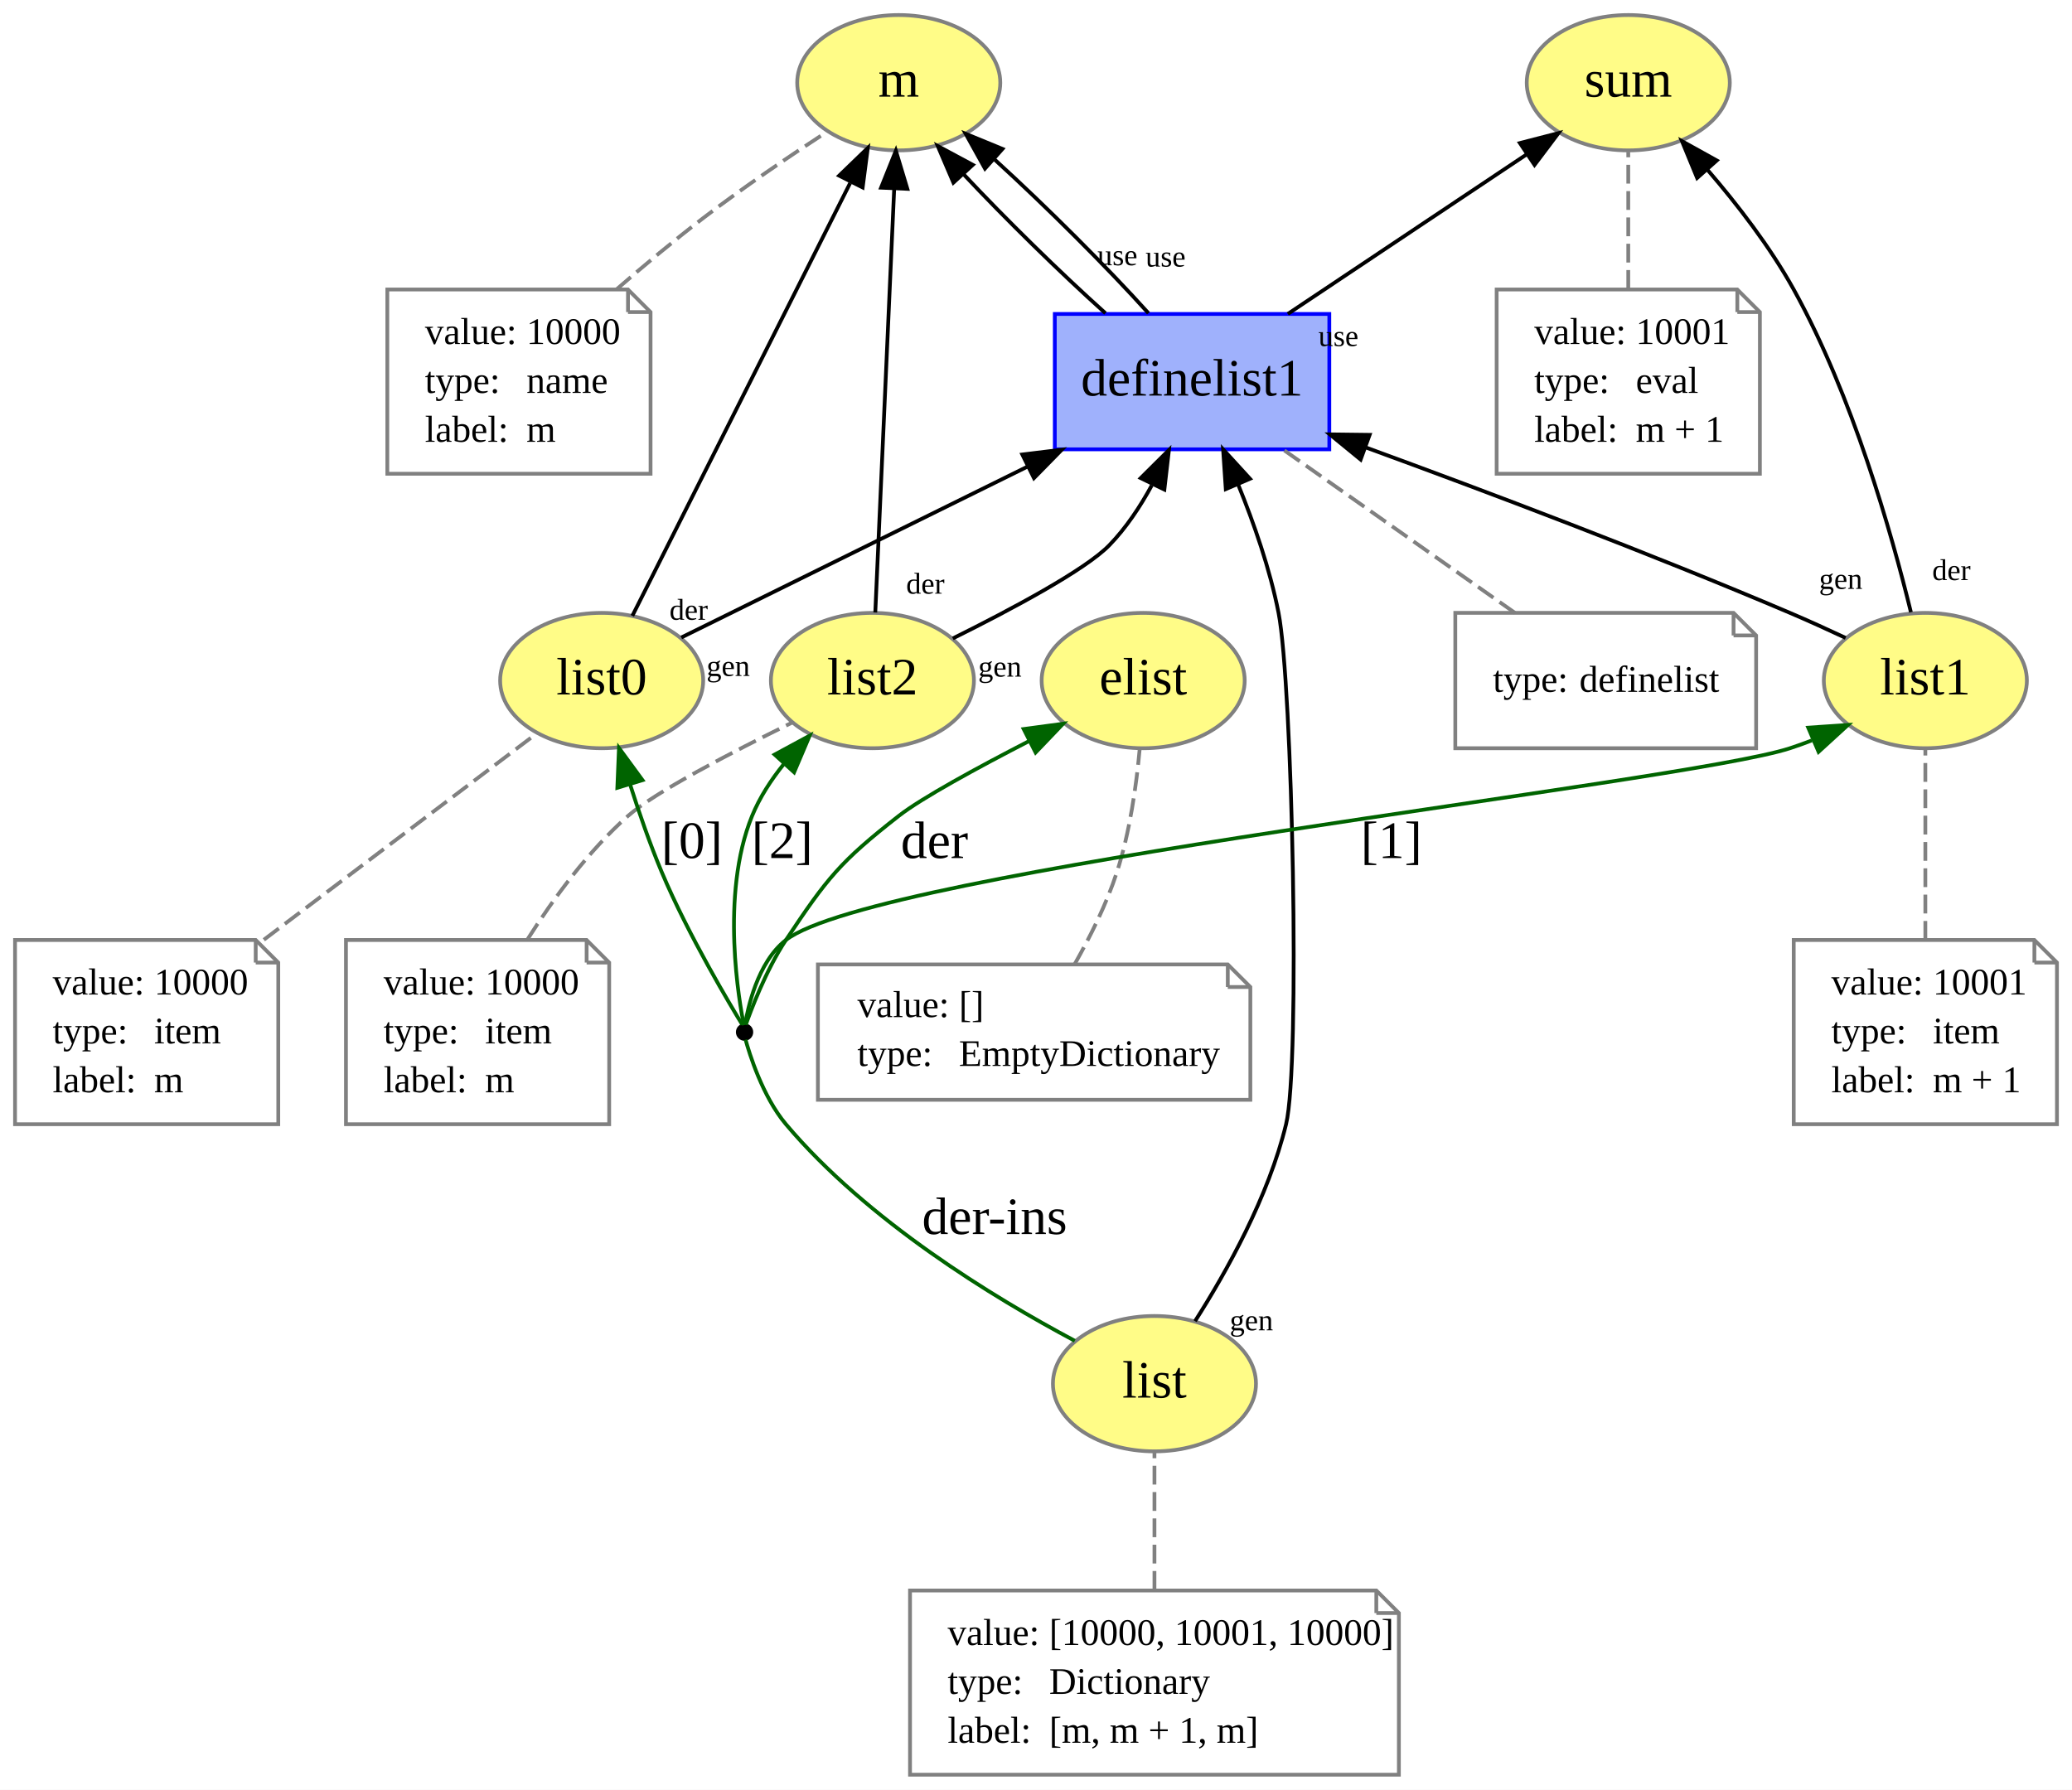
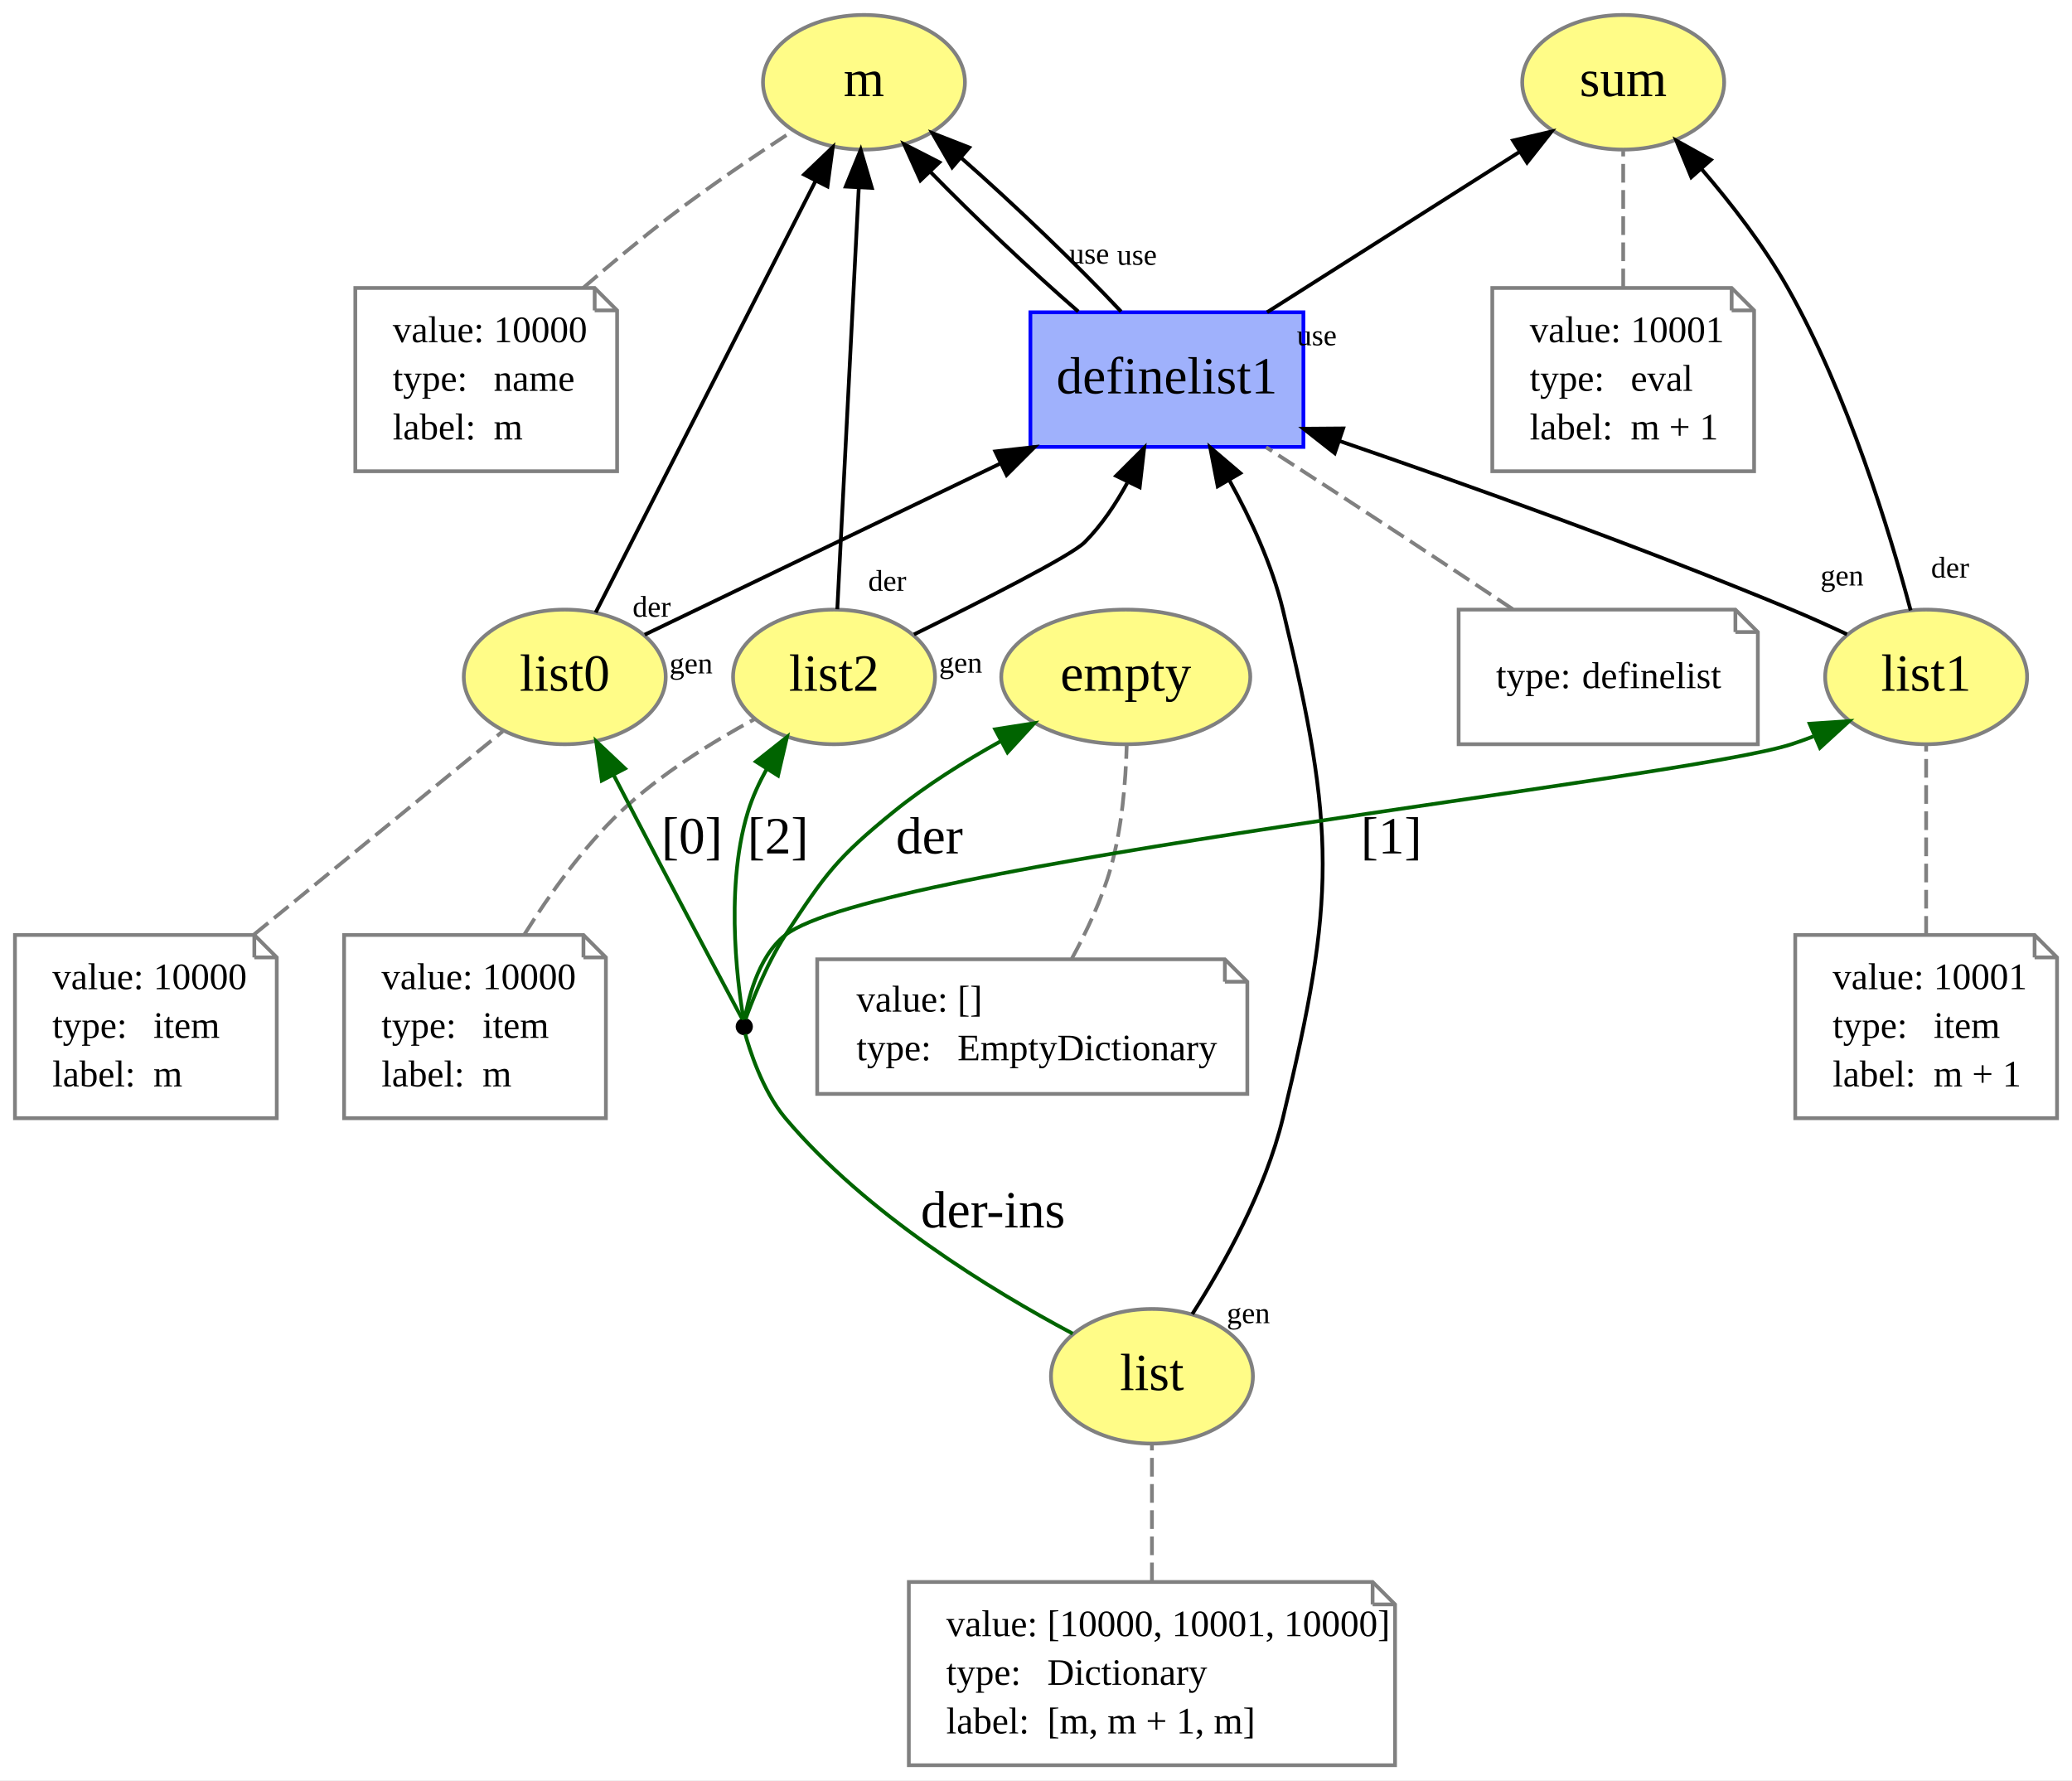
- <svg xmlns="http://www.w3.org/2000/svg" xmlns:xlink="http://www.w3.org/1999/xlink" width="551pt" height="476pt" viewBox="0.00 0.00 551.00 476.00">
+ <svg xmlns="http://www.w3.org/2000/svg" xmlns:xlink="http://www.w3.org/1999/xlink" width="554pt" height="476pt" viewBox="0.00 0.00 554.00 476.00">
  <g id="graph0" class="graph" transform="scale(1 1) rotate(0) translate(4 472)">
-     <polygon fill="white" stroke="none" points="-4,4 -4,-472 547,-472 547,4 -4,4" />
+     <polygon fill="white" stroke="none" points="-4,4 -4,-472 550,-472 550,4 -4,4" />
    <g id="node1" class="node">
      <g id="a_node1">
        <a xlink:href="http://example.org/m" xlink:title="m">
-           <ellipse fill="#fffc87" stroke="#808080" cx="235" cy="-450" rx="27" ry="18" />
-           <text text-anchor="middle" x="235" y="-446.3" font-family="Times New Roman,serif" font-size="14.00">m</text>
+           <ellipse fill="#fffc87" stroke="#808080" cx="227" cy="-450" rx="27" ry="18" />
+           <text text-anchor="middle" x="227" y="-446.3" font-family="Times New Roman,serif" font-size="14.00">m</text>
        </a>
      </g>
    </g>
    <g id="node2" class="node">
-       <polygon fill="none" stroke="gray" points="163,-395 99,-395 99,-346 169,-346 169,-389 163,-395" />
-       <polyline fill="none" stroke="gray" points="163,-395 163,-389 " />
-       <polyline fill="none" stroke="gray" points="169,-389 163,-389 " />
-       <text text-anchor="start" x="109" y="-380.5" font-family="Times New Roman,serif" font-size="10.00">value:</text>
-       <text text-anchor="start" x="136" y="-380.5" font-family="Times New Roman,serif" font-size="10.00">10000</text>
-       <text text-anchor="start" x="109" y="-367.5" font-family="Times New Roman,serif" font-size="10.00">type:</text>
-       <text text-anchor="start" x="136" y="-367.5" font-family="Times New Roman,serif" font-size="10.00">name</text>
-       <text text-anchor="start" x="109" y="-354.5" font-family="Times New Roman,serif" font-size="10.00">label:</text>
-       <text text-anchor="start" x="136" y="-354.5" font-family="Times New Roman,serif" font-size="10.00">m</text>
+       <polygon fill="none" stroke="gray" points="155,-395 91,-395 91,-346 161,-346 161,-389 155,-395" />
+       <polyline fill="none" stroke="gray" points="155,-395 155,-389 " />
+       <polyline fill="none" stroke="gray" points="161,-389 155,-389 " />
+       <text text-anchor="start" x="101" y="-380.5" font-family="Times New Roman,serif" font-size="10.00">value:</text>
+       <text text-anchor="start" x="128" y="-380.5" font-family="Times New Roman,serif" font-size="10.00">10000</text>
+       <text text-anchor="start" x="101" y="-367.5" font-family="Times New Roman,serif" font-size="10.00">type:</text>
+       <text text-anchor="start" x="128" y="-367.5" font-family="Times New Roman,serif" font-size="10.00">name</text>
+       <text text-anchor="start" x="101" y="-354.5" font-family="Times New Roman,serif" font-size="10.00">label:</text>
+       <text text-anchor="start" x="128" y="-354.5" font-family="Times New Roman,serif" font-size="10.00">m</text>
    </g>
    <g id="edge1" class="edge">
-       <path fill="none" stroke="gray" stroke-dasharray="5,2" d="M159.953,-395.045C167.258,-401.384 175.311,-408.113 183,-414 193.541,-422.071 205.845,-430.398 215.838,-436.905" />
+       <path fill="none" stroke="gray" stroke-dasharray="5,2" d="M151.953,-395.045C159.258,-401.384 167.311,-408.113 175,-414 185.541,-422.071 197.845,-430.398 207.838,-436.905" />
    </g>
    <g id="node3" class="node">
      <g id="a_node3">
        <a xlink:href="http://example.org/sum" xlink:title="sum">
-           <ellipse fill="#fffc87" stroke="#808080" cx="429" cy="-450" rx="27" ry="18" />
-           <text text-anchor="middle" x="429" y="-446.3" font-family="Times New Roman,serif" font-size="14.00">sum</text>
+           <ellipse fill="#fffc87" stroke="#808080" cx="430" cy="-450" rx="27" ry="18" />
+           <text text-anchor="middle" x="430" y="-446.3" font-family="Times New Roman,serif" font-size="14.00">sum</text>
        </a>
      </g>
    </g>
    <g id="node4" class="node">
-       <polygon fill="none" stroke="gray" points="458,-395 394,-395 394,-346 464,-346 464,-389 458,-395" />
-       <polyline fill="none" stroke="gray" points="458,-395 458,-389 " />
-       <polyline fill="none" stroke="gray" points="464,-389 458,-389 " />
-       <text text-anchor="start" x="404" y="-380.5" font-family="Times New Roman,serif" font-size="10.00">value:</text>
-       <text text-anchor="start" x="431" y="-380.5" font-family="Times New Roman,serif" font-size="10.00">10001</text>
-       <text text-anchor="start" x="404" y="-367.5" font-family="Times New Roman,serif" font-size="10.00">type:</text>
-       <text text-anchor="start" x="431" y="-367.5" font-family="Times New Roman,serif" font-size="10.00">eval</text>
-       <text text-anchor="start" x="404" y="-354.5" font-family="Times New Roman,serif" font-size="10.00">label:</text>
-       <text text-anchor="start" x="431" y="-354.5" font-family="Times New Roman,serif" font-size="10.00">m + 1</text>
+       <polygon fill="none" stroke="gray" points="459,-395 395,-395 395,-346 465,-346 465,-389 459,-395" />
+       <polyline fill="none" stroke="gray" points="459,-395 459,-389 " />
+       <polyline fill="none" stroke="gray" points="465,-389 459,-389 " />
+       <text text-anchor="start" x="405" y="-380.5" font-family="Times New Roman,serif" font-size="10.00">value:</text>
+       <text text-anchor="start" x="432" y="-380.5" font-family="Times New Roman,serif" font-size="10.00">10001</text>
+       <text text-anchor="start" x="405" y="-367.5" font-family="Times New Roman,serif" font-size="10.00">type:</text>
+       <text text-anchor="start" x="432" y="-367.5" font-family="Times New Roman,serif" font-size="10.00">eval</text>
+       <text text-anchor="start" x="405" y="-354.5" font-family="Times New Roman,serif" font-size="10.00">label:</text>
+       <text text-anchor="start" x="432" y="-354.5" font-family="Times New Roman,serif" font-size="10.00">m + 1</text>
    </g>
    <g id="edge2" class="edge">
-       <path fill="none" stroke="gray" stroke-dasharray="5,2" d="M429,-395.174C429,-406.925 429,-420.869 429,-431.62" />
+       <path fill="none" stroke="gray" stroke-dasharray="5,2" d="M430,-395.174C430,-406.925 430,-420.869 430,-431.62" />
    </g>
    <g id="node5" class="node">
      <g id="a_node5">
-         <a xlink:href="http://example.org/elist" xlink:title="elist">
-           <ellipse fill="#fffc87" stroke="#808080" cx="300" cy="-291" rx="27" ry="18" />
-           <text text-anchor="middle" x="300" y="-287.3" font-family="Times New Roman,serif" font-size="14.00">elist</text>
+         <a xlink:href="http://example.org/empty" xlink:title="empty">
+           <ellipse fill="#fffc87" stroke="#808080" cx="297" cy="-291" rx="33.295" ry="18" />
+           <text text-anchor="middle" x="297" y="-287.3" font-family="Times New Roman,serif" font-size="14.00">empty</text>
        </a>
      </g>
    </g>
    <g id="node6" class="node">
-       <polygon fill="none" stroke="gray" points="322.5,-215.5 213.5,-215.5 213.5,-179.5 328.5,-179.5 328.5,-209.5 322.5,-215.5" />
-       <polyline fill="none" stroke="gray" points="322.5,-215.5 322.5,-209.5 " />
-       <polyline fill="none" stroke="gray" points="328.5,-209.5 322.5,-209.5 " />
-       <text text-anchor="start" x="224" y="-201.5" font-family="Times New Roman,serif" font-size="10.00">value:</text>
-       <text text-anchor="start" x="251" y="-201.5" font-family="Times New Roman,serif" font-size="10.00">[]</text>
-       <text text-anchor="start" x="224" y="-188.5" font-family="Times New Roman,serif" font-size="10.00">type:</text>
-       <text text-anchor="start" x="251" y="-188.5" font-family="Times New Roman,serif" font-size="10.00">EmptyDictionary</text>
+       <polygon fill="none" stroke="gray" points="323.5,-215.5 214.5,-215.5 214.5,-179.5 329.5,-179.5 329.5,-209.5 323.5,-215.5" />
+       <polyline fill="none" stroke="gray" points="323.5,-215.5 323.5,-209.5 " />
+       <polyline fill="none" stroke="gray" points="329.5,-209.5 323.5,-209.5 " />
+       <text text-anchor="start" x="225" y="-201.5" font-family="Times New Roman,serif" font-size="10.00">value:</text>
+       <text text-anchor="start" x="252" y="-201.5" font-family="Times New Roman,serif" font-size="10.00">[]</text>
+       <text text-anchor="start" x="225" y="-188.5" font-family="Times New Roman,serif" font-size="10.00">type:</text>
+       <text text-anchor="start" x="252" y="-188.5" font-family="Times New Roman,serif" font-size="10.00">EmptyDictionary</text>
    </g>
    <g id="edge3" class="edge">
-       <path fill="none" stroke="gray" stroke-dasharray="5,2" d="M281.836,-215.673C285.946,-222.926 290.286,-231.622 293,-240 296.458,-250.673 298.208,-263.173 299.093,-273.005" />
+       <path fill="none" stroke="gray" stroke-dasharray="5,2" d="M282.574,-215.656C286.533,-222.907 290.639,-231.605 293,-240 295.97,-250.563 296.986,-262.84 297.251,-272.586" />
    </g>
    <g id="node7" class="node">
      <g id="a_node7">
        <a xlink:href="http://example.org/list" xlink:title="list">
-           <ellipse fill="#fffc87" stroke="#808080" cx="303" cy="-104" rx="27" ry="18" />
-           <text text-anchor="middle" x="303" y="-100.3" font-family="Times New Roman,serif" font-size="14.00">list</text>
+           <ellipse fill="#fffc87" stroke="#808080" cx="304" cy="-104" rx="27" ry="18" />
+           <text text-anchor="middle" x="304" y="-100.3" font-family="Times New Roman,serif" font-size="14.00">list</text>
        </a>
      </g>
    </g>
    <g id="node15" class="node">
-       <ellipse fill="black" stroke="black" cx="194" cy="-197.5" rx="1.8" ry="1.8" />
+       <ellipse fill="black" stroke="black" cx="195" cy="-197.5" rx="1.8" ry="1.8" />
    </g>
    <g id="edge8" class="edge">
-       <path fill="none" stroke="darkgreen" d="M281.816,-115.402C260.134,-126.942 226.638,-147.363 205,-173 198.724,-180.436 195.208,-192.054 194.262,-195.503" />
-       <text text-anchor="middle" x="260.5" y="-143.8" font-family="Times New Roman,serif" font-size="14.00">der-ins</text>
+       <path fill="none" stroke="darkgreen" d="M282.816,-115.402C261.134,-126.942 227.638,-147.363 206,-173 199.724,-180.436 196.208,-192.054 195.262,-195.503" />
+       <text text-anchor="middle" x="261.5" y="-143.8" font-family="Times New Roman,serif" font-size="14.00">der-ins</text>
    </g>
    <g id="node16" class="node">
      <g id="a_node16">
        <a xlink:href="http://example.org/definelist1" xlink:title="definelist1">
-           <polygon fill="#9fb1fc" stroke="#0000ff" points="349.5,-388.5 276.5,-388.5 276.5,-352.5 349.5,-352.5 349.5,-388.5" />
-           <text text-anchor="middle" x="313" y="-366.8" font-family="Times New Roman,serif" font-size="14.00">definelist1</text>
+           <polygon fill="#9fb1fc" stroke="#0000ff" points="344.5,-388.5 271.5,-388.5 271.5,-352.5 344.5,-352.5 344.5,-388.5" />
+           <text text-anchor="middle" x="308" y="-366.8" font-family="Times New Roman,serif" font-size="14.00">definelist1</text>
        </a>
      </g>
    </g>
    <g id="edge23" class="edge">
-       <path fill="none" stroke="black" d="M313.791,-120.631C322.25,-133.891 333.342,-153.773 338,-173 341.847,-188.882 339.666,-290.257 336,-309 333.744,-320.533 329.494,-332.739 325.254,-343.144" />
-       <polygon fill="black" stroke="black" points="321.972,-341.917 321.258,-352.488 328.408,-344.67 321.972,-341.917" />
-       <text text-anchor="middle" x="328.782" y="-118.202" font-family="Times New Roman,serif" font-size="8.00">gen</text>
+       <path fill="none" stroke="black" d="M314.791,-120.631C323.25,-133.891 334.342,-153.773 339,-173 353.231,-231.745 353.177,-250.242 339,-309 336.118,-320.946 330.451,-333.183 324.743,-343.498" />
+       <polygon fill="black" stroke="black" points="321.584,-341.966 319.567,-352.367 327.63,-345.495 321.584,-341.966" />
+       <text text-anchor="middle" x="329.782" y="-118.202" font-family="Times New Roman,serif" font-size="8.00">gen</text>
    </g>
    <g id="node8" class="node">
-       <polygon fill="none" stroke="gray" points="362,-49 238,-49 238,-0 368,-0 368,-43 362,-49" />
-       <polyline fill="none" stroke="gray" points="362,-49 362,-43 " />
-       <polyline fill="none" stroke="gray" points="368,-43 362,-43 " />
-       <text text-anchor="start" x="248" y="-34.5" font-family="Times New Roman,serif" font-size="10.00">value:</text>
-       <text text-anchor="start" x="275" y="-34.5" font-family="Times New Roman,serif" font-size="10.00">[10000, 10001, 10000]</text>
-       <text text-anchor="start" x="248" y="-21.5" font-family="Times New Roman,serif" font-size="10.00">type:</text>
-       <text text-anchor="start" x="275" y="-21.5" font-family="Times New Roman,serif" font-size="10.00">Dictionary</text>
-       <text text-anchor="start" x="248" y="-8.5" font-family="Times New Roman,serif" font-size="10.00">label:</text>
-       <text text-anchor="start" x="275" y="-8.5" font-family="Times New Roman,serif" font-size="10.00">[m, m + 1, m]</text>
+       <polygon fill="none" stroke="gray" points="363,-49 239,-49 239,-0 369,-0 369,-43 363,-49" />
+       <polyline fill="none" stroke="gray" points="363,-49 363,-43 " />
+       <polyline fill="none" stroke="gray" points="369,-43 363,-43 " />
+       <text text-anchor="start" x="249" y="-34.5" font-family="Times New Roman,serif" font-size="10.00">value:</text>
+       <text text-anchor="start" x="276" y="-34.5" font-family="Times New Roman,serif" font-size="10.00">[10000, 10001, 10000]</text>
+       <text text-anchor="start" x="249" y="-21.5" font-family="Times New Roman,serif" font-size="10.00">type:</text>
+       <text text-anchor="start" x="276" y="-21.5" font-family="Times New Roman,serif" font-size="10.00">Dictionary</text>
+       <text text-anchor="start" x="249" y="-8.5" font-family="Times New Roman,serif" font-size="10.00">label:</text>
+       <text text-anchor="start" x="276" y="-8.5" font-family="Times New Roman,serif" font-size="10.00">[m, m + 1, m]</text>
    </g>
    <g id="edge4" class="edge">
-       <path fill="none" stroke="gray" stroke-dasharray="5,2" d="M303,-49.174C303,-60.925 303,-74.869 303,-85.62" />
+       <path fill="none" stroke="gray" stroke-dasharray="5,2" d="M304,-49.174C304,-60.925 304,-74.869 304,-85.62" />
    </g>
    <g id="node9" class="node">
      <g id="a_node9">
        <a xlink:href="http://example.org/list0" xlink:title="list0">
-           <ellipse fill="#fffc87" stroke="#808080" cx="156" cy="-291" rx="27" ry="18" />
-           <text text-anchor="middle" x="156" y="-287.3" font-family="Times New Roman,serif" font-size="14.00">list0</text>
+           <ellipse fill="#fffc87" stroke="#808080" cx="147" cy="-291" rx="27" ry="18" />
+           <text text-anchor="middle" x="147" y="-287.3" font-family="Times New Roman,serif" font-size="14.00">list0</text>
        </a>
      </g>
    </g>
    <g id="edge16" class="edge">
-       <path fill="none" stroke="black" d="M164.157,-308.21C177.876,-335.475 205.673,-390.718 222.074,-423.311" />
-       <polygon fill="black" stroke="black" points="219.148,-425.283 226.769,-432.643 225.401,-422.136 219.148,-425.283" />
-       <text text-anchor="middle" x="179.132" y="-307.171" font-family="Times New Roman,serif" font-size="8.00">der</text>
+       <path fill="none" stroke="black" d="M155.26,-308.21C169.213,-335.592 197.545,-391.195 214.124,-423.731" />
+       <polygon fill="black" stroke="black" points="211.006,-425.322 218.665,-432.643 217.243,-422.144 211.006,-425.322" />
+       <text text-anchor="middle" x="170.24" y="-307.095" font-family="Times New Roman,serif" font-size="8.00">der</text>
    </g>
    <g id="edge15" class="edge">
-       <path fill="none" stroke="black" d="M177.174,-302.452C200.688,-314.059 239.292,-333.115 269.346,-347.951" />
-       <polygon fill="black" stroke="black" points="267.856,-351.119 278.373,-352.407 270.955,-344.842 267.856,-351.119" />
-       <text text-anchor="middle" x="189.649" y="-292.223" font-family="Times New Roman,serif" font-size="8.00">gen</text>
+       <path fill="none" stroke="black" d="M168.38,-302.291C192.488,-313.896 232.362,-333.091 263.34,-348.002" />
+       <polygon fill="black" stroke="black" points="262.112,-351.295 272.641,-352.479 265.148,-344.988 262.112,-351.295" />
+       <text text-anchor="middle" x="180.772" y="-291.94" font-family="Times New Roman,serif" font-size="8.00">gen</text>
    </g>
    <g id="node10" class="node">
      <polygon fill="none" stroke="gray" points="64,-222 0,-222 0,-173 70,-173 70,-216 64,-222" />
      <polyline fill="none" stroke="gray" points="64,-222 64,-216 " />
      <polyline fill="none" stroke="gray" points="70,-216 64,-216 " />
      <text text-anchor="start" x="10" y="-207.5" font-family="Times New Roman,serif" font-size="10.00">value:</text>
      <text text-anchor="start" x="37" y="-207.5" font-family="Times New Roman,serif" font-size="10.00">10000</text>
      <text text-anchor="start" x="10" y="-194.5" font-family="Times New Roman,serif" font-size="10.00">type:</text>
      <text text-anchor="start" x="37" y="-194.5" font-family="Times New Roman,serif" font-size="10.00">item</text>
      <text text-anchor="start" x="10" y="-181.5" font-family="Times New Roman,serif" font-size="10.00">label:</text>
      <text text-anchor="start" x="37" y="-181.5" font-family="Times New Roman,serif" font-size="10.00">m</text>
    </g>
    <g id="edge5" class="edge">
-       <path fill="none" stroke="gray" stroke-dasharray="5,2" d="M66.16,-222.064C89.268,-239.537 119.91,-262.708 138.774,-276.974" />
+       <path fill="none" stroke="gray" stroke-dasharray="5,2" d="M63.843,-222.064C84.972,-239.325 112.907,-262.148 130.416,-276.451" />
    </g>
    <g id="node11" class="node">
      <g id="a_node11">
        <a xlink:href="http://example.org/list1" xlink:title="list1">
-           <ellipse fill="#fffc87" stroke="#808080" cx="508" cy="-291" rx="27" ry="18" />
-           <text text-anchor="middle" x="508" y="-287.3" font-family="Times New Roman,serif" font-size="14.00">list1</text>
+           <ellipse fill="#fffc87" stroke="#808080" cx="511" cy="-291" rx="27" ry="18" />
+           <text text-anchor="middle" x="511" y="-287.3" font-family="Times New Roman,serif" font-size="14.00">list1</text>
        </a>
      </g>
    </g>
    <g id="edge19" class="edge">
-       <path fill="none" stroke="black" d="M504.16,-309.18C499.004,-330.281 488.643,-366.746 473,-395 466.748,-406.292 458.061,-417.555 450.056,-426.85" />
-       <polygon fill="black" stroke="black" points="447.312,-424.668 443.275,-434.464 452.54,-429.324 447.312,-424.668" />
-       <text text-anchor="middle" x="514.927" y="-317.724" font-family="Times New Roman,serif" font-size="8.00">der</text>
+       <path fill="none" stroke="black" d="M506.856,-308.801C501.253,-329.831 490.076,-366.546 474,-395 467.651,-406.238 458.947,-417.492 450.956,-426.795" />
+       <polygon fill="black" stroke="black" points="448.212,-424.615 444.195,-434.419 453.449,-429.26 448.212,-424.615" />
+       <text text-anchor="middle" x="517.408" y="-317.562" font-family="Times New Roman,serif" font-size="8.00">der</text>
    </g>
    <g id="edge18" class="edge">
-       <path fill="none" stroke="black" d="M486.803,-302.344C481.97,-304.609 476.833,-306.943 472,-309 434.442,-324.985 391.096,-341.343 359.158,-353.013" />
-       <polygon fill="black" stroke="black" points="357.832,-349.771 349.631,-356.478 360.225,-356.349 357.832,-349.771" />
-       <text text-anchor="middle" x="485.506" y="-315.387" font-family="Times New Roman,serif" font-size="8.00">gen</text>
+       <path fill="none" stroke="black" d="M489.828,-302.401C484.993,-304.663 479.85,-306.982 475,-309 434.707,-325.769 387.924,-342.488 354.142,-354.087" />
+       <polygon fill="black" stroke="black" points="352.868,-350.823 344.536,-357.367 355.131,-357.447 352.868,-350.823" />
+       <text text-anchor="middle" x="488.517" y="-315.444" font-family="Times New Roman,serif" font-size="8.00">gen</text>
    </g>
    <g id="node12" class="node">
-       <polygon fill="none" stroke="gray" points="537,-222 473,-222 473,-173 543,-173 543,-216 537,-222" />
-       <polyline fill="none" stroke="gray" points="537,-222 537,-216 " />
-       <polyline fill="none" stroke="gray" points="543,-216 537,-216 " />
-       <text text-anchor="start" x="483" y="-207.5" font-family="Times New Roman,serif" font-size="10.00">value:</text>
-       <text text-anchor="start" x="510" y="-207.5" font-family="Times New Roman,serif" font-size="10.00">10001</text>
-       <text text-anchor="start" x="483" y="-194.5" font-family="Times New Roman,serif" font-size="10.00">type:</text>
-       <text text-anchor="start" x="510" y="-194.5" font-family="Times New Roman,serif" font-size="10.00">item</text>
-       <text text-anchor="start" x="483" y="-181.5" font-family="Times New Roman,serif" font-size="10.00">label:</text>
-       <text text-anchor="start" x="510" y="-181.5" font-family="Times New Roman,serif" font-size="10.00">m + 1</text>
+       <polygon fill="none" stroke="gray" points="540,-222 476,-222 476,-173 546,-173 546,-216 540,-222" />
+       <polyline fill="none" stroke="gray" points="540,-222 540,-216 " />
+       <polyline fill="none" stroke="gray" points="546,-216 540,-216 " />
+       <text text-anchor="start" x="486" y="-207.5" font-family="Times New Roman,serif" font-size="10.00">value:</text>
+       <text text-anchor="start" x="513" y="-207.5" font-family="Times New Roman,serif" font-size="10.00">10001</text>
+       <text text-anchor="start" x="486" y="-194.5" font-family="Times New Roman,serif" font-size="10.00">type:</text>
+       <text text-anchor="start" x="513" y="-194.5" font-family="Times New Roman,serif" font-size="10.00">item</text>
+       <text text-anchor="start" x="486" y="-181.5" font-family="Times New Roman,serif" font-size="10.00">label:</text>
+       <text text-anchor="start" x="513" y="-181.5" font-family="Times New Roman,serif" font-size="10.00">m + 1</text>
    </g>
    <g id="edge6" class="edge">
-       <path fill="none" stroke="gray" stroke-dasharray="5,2" d="M508,-222.064C508,-237.949 508,-258.543 508,-272.873" />
+       <path fill="none" stroke="gray" stroke-dasharray="5,2" d="M511,-222.064C511,-237.949 511,-258.543 511,-272.873" />
    </g>
    <g id="node13" class="node">
      <g id="a_node13">
        <a xlink:href="http://example.org/list2" xlink:title="list2">
-           <ellipse fill="#fffc87" stroke="#808080" cx="228" cy="-291" rx="27" ry="18" />
-           <text text-anchor="middle" x="228" y="-287.3" font-family="Times New Roman,serif" font-size="14.00">list2</text>
+           <ellipse fill="#fffc87" stroke="#808080" cx="219" cy="-291" rx="27" ry="18" />
+           <text text-anchor="middle" x="219" y="-287.3" font-family="Times New Roman,serif" font-size="14.00">list2</text>
        </a>
      </g>
    </g>
    <g id="edge22" class="edge">
-       <path fill="none" stroke="black" d="M228.762,-309.101C229.972,-336.234 232.342,-389.386 233.787,-421.793" />
-       <polygon fill="black" stroke="black" points="230.296,-422.086 234.238,-431.92 237.29,-421.774 230.296,-422.086" />
-       <text text-anchor="middle" x="242.074" y="-314.115" font-family="Times New Roman,serif" font-size="8.00">der</text>
+       <path fill="none" stroke="black" d="M219.871,-309.101C221.254,-336.234 223.962,-389.386 225.614,-421.793" />
+       <polygon fill="black" stroke="black" points="222.125,-422.112 226.13,-431.92 229.116,-421.755 222.125,-422.112" />
+       <text text-anchor="middle" x="233.227" y="-314.03" font-family="Times New Roman,serif" font-size="8.00">der</text>
    </g>
    <g id="edge21" class="edge">
-       <path fill="none" stroke="black" d="M249.375,-302.203C265.041,-309.985 284.637,-320.447 291,-327 295.449,-331.582 299.21,-337.245 302.295,-342.926" />
-       <polygon fill="black" stroke="black" points="299.337,-344.847 306.851,-352.317 305.635,-341.792 299.337,-344.847" />
-       <text text-anchor="middle" x="261.904" y="-292.055" font-family="Times New Roman,serif" font-size="8.00">gen</text>
+       <path fill="none" stroke="black" d="M240.382,-302.363C258.606,-311.327 282.411,-323.397 286,-327 290.508,-331.525 294.292,-337.165 297.381,-342.842" />
+       <polygon fill="black" stroke="black" points="294.423,-344.763 301.928,-352.241 300.724,-341.714 294.423,-344.763" />
+       <text text-anchor="middle" x="252.859" y="-292.138" font-family="Times New Roman,serif" font-size="8.00">gen</text>
    </g>
    <g id="node14" class="node">
      <polygon fill="none" stroke="gray" points="152,-222 88,-222 88,-173 158,-173 158,-216 152,-222" />
      <polyline fill="none" stroke="gray" points="152,-222 152,-216 " />
      <polyline fill="none" stroke="gray" points="158,-216 152,-216 " />
      <text text-anchor="start" x="98" y="-207.5" font-family="Times New Roman,serif" font-size="10.00">value:</text>
      <text text-anchor="start" x="125" y="-207.5" font-family="Times New Roman,serif" font-size="10.00">10000</text>
      <text text-anchor="start" x="98" y="-194.5" font-family="Times New Roman,serif" font-size="10.00">type:</text>
      <text text-anchor="start" x="125" y="-194.5" font-family="Times New Roman,serif" font-size="10.00">item</text>
      <text text-anchor="start" x="98" y="-181.5" font-family="Times New Roman,serif" font-size="10.00">label:</text>
      <text text-anchor="start" x="125" y="-181.5" font-family="Times New Roman,serif" font-size="10.00">m</text>
    </g>
    <g id="edge7" class="edge">
-       <path fill="none" stroke="gray" stroke-dasharray="5,2" d="M136.258,-222.142C143.209,-233.08 152.469,-245.682 163,-255 170.055,-261.242 190.44,-271.856 206.52,-279.763" />
+       <path fill="none" stroke="gray" stroke-dasharray="5,2" d="M136.231,-222.177C143.017,-232.996 151.966,-245.488 162,-255 172.535,-264.986 186.372,-273.565 197.774,-279.73" />
    </g>
    <g id="edge9" class="edge">
-       <path fill="none" stroke="darkgreen" d="M194.327,-199.449C195.483,-202.74 199.604,-213.903 205,-222 215.992,-238.495 219.383,-242.793 235,-255 241.088,-259.759 255.863,-267.8 269.79,-274.976" />
-       <polygon fill="darkgreen" stroke="darkgreen" points="268.22,-278.104 278.72,-279.523 271.397,-271.866 268.22,-278.104" />
+       <path fill="none" stroke="darkgreen" d="M195.332,-199.446C196.504,-202.726 200.673,-213.858 206,-222 216.69,-238.339 219.841,-242.694 235,-255 243.654,-262.025 253.905,-268.444 263.553,-273.812" />
+       <polygon fill="darkgreen" stroke="darkgreen" points="262.079,-276.993 272.548,-278.622 265.38,-270.82 262.079,-276.993" />
      <text text-anchor="middle" x="244.5" y="-243.8" font-family="Times New Roman,serif" font-size="14.00">der</text>
    </g>
    <g id="edge10" class="edge">
-       <path fill="none" stroke="darkgreen" d="M193.387,-199.494C190.616,-204.018 179.089,-223.165 172,-240 168.852,-247.476 165.959,-255.797 163.524,-263.472" />
-       <polygon fill="darkgreen" stroke="darkgreen" points="160.168,-262.478 160.604,-273.064 166.865,-264.516 160.168,-262.478" />
-       <text text-anchor="middle" x="180" y="-243.8" font-family="Times New Roman,serif" font-size="14.00">[0]</text>
+       <path fill="none" stroke="darkgreen" d="M194.453,-199.525C191.967,-204.183 181.491,-223.827 173,-240 168.796,-248.006 164.239,-256.748 160.132,-264.652" />
+       <polygon fill="darkgreen" stroke="darkgreen" points="156.899,-263.282 155.398,-273.77 163.112,-266.507 156.899,-263.282" />
+       <text text-anchor="middle" x="181" y="-243.8" font-family="Times New Roman,serif" font-size="14.00">[0]</text>
    </g>
    <g id="edge11" class="edge">
-       <path fill="none" stroke="darkgreen" d="M194.159,-199.604C194.768,-203.404 197.318,-216.028 205,-222 228.844,-240.539 443.283,-263.644 472,-273 473.922,-273.626 475.875,-274.331 477.827,-275.089" />
-       <polygon fill="darkgreen" stroke="darkgreen" points="476.854,-278.48 487.424,-279.195 479.607,-272.044 476.854,-278.48" />
-       <text text-anchor="middle" x="366" y="-243.8" font-family="Times New Roman,serif" font-size="14.00">[1]</text>
+       <path fill="none" stroke="darkgreen" d="M195.159,-199.605C195.767,-203.405 198.314,-216.033 206,-222 230.029,-240.656 446.069,-263.596 475,-273 476.923,-273.625 478.876,-274.329 480.828,-275.086" />
+       <polygon fill="darkgreen" stroke="darkgreen" points="479.855,-278.477 490.426,-279.19 482.607,-272.04 479.855,-278.477" />
+       <text text-anchor="middle" x="368" y="-243.8" font-family="Times New Roman,serif" font-size="14.00">[1]</text>
    </g>
    <g id="edge12" class="edge">
-       <path fill="none" stroke="darkgreen" d="M193.822,-199.341C192.742,-204.645 187.384,-233.922 196,-255 198.012,-259.923 201.046,-264.59 204.458,-268.816" />
-       <polygon fill="darkgreen" stroke="darkgreen" points="201.998,-271.313 211.317,-276.353 207.175,-266.601 201.998,-271.313" />
+       <path fill="none" stroke="darkgreen" d="M194.848,-199.323C193.919,-204.52 189.284,-233.253 196,-255 197.197,-258.875 198.964,-262.723 200.996,-266.372" />
+       <polygon fill="darkgreen" stroke="darkgreen" points="198.112,-268.36 206.42,-274.934 204.025,-264.614 198.112,-268.36" />
      <text text-anchor="middle" x="204" y="-243.8" font-family="Times New Roman,serif" font-size="14.00">[2]</text>
    </g>
    <g id="edge14" class="edge">
-       <path fill="none" stroke="black" d="M289.969,-388.7C277.831,-399.601 263.326,-413.838 252.163,-425.741" />
-       <polygon fill="black" stroke="black" points="249.536,-423.427 245.368,-433.168 254.701,-428.153 249.536,-423.427" />
-       <text text-anchor="middle" x="293.147" y="-401.459" font-family="Times New Roman,serif" font-size="8.00">use</text>
+       <path fill="none" stroke="black" d="M284.303,-388.7C271.659,-399.674 256.485,-414.03 244.83,-425.981" />
+       <polygon fill="black" stroke="black" points="242.101,-423.771 237.74,-433.427 247.171,-428.598 242.101,-423.771" />
+       <text text-anchor="middle" x="287.23" y="-401.512" font-family="Times New Roman,serif" font-size="8.00">use</text>
    </g>
    <g id="edge20" class="edge">
-       <path fill="none" stroke="black" d="M301.409,-388.7C290.546,-400.778 274.344,-416.951 260.565,-429.508" />
-       <polygon fill="black" stroke="black" points="257.935,-427.163 252.79,-436.424 262.588,-432.392 257.935,-427.163" />
-       <text text-anchor="middle" x="305.95" y="-401.096" font-family="Times New Roman,serif" font-size="8.00">use</text>
+       <path fill="none" stroke="black" d="M295.744,-388.7C284.307,-400.891 267.27,-417.254 252.92,-429.859" />
+       <polygon fill="black" stroke="black" points="250.582,-427.253 245.277,-436.424 255.143,-432.563 250.582,-427.253" />
+       <text text-anchor="middle" x="299.986" y="-401.187" font-family="Times New Roman,serif" font-size="8.00">use</text>
    </g>
    <g id="edge17" class="edge">
-       <path fill="none" stroke="black" d="M338.457,-388.508C357.226,-401.047 382.718,-418.079 401.871,-430.875" />
-       <polygon fill="black" stroke="black" points="400.183,-433.956 410.442,-436.601 404.071,-428.136 400.183,-433.956" />
-       <text text-anchor="middle" x="351.909" y="-379.973" font-family="Times New Roman,serif" font-size="8.00">use</text>
+       <path fill="none" stroke="black" d="M334.773,-388.508C354.814,-401.239 382.143,-418.599 402.384,-431.457" />
+       <polygon fill="black" stroke="black" points="400.54,-434.432 410.858,-436.84 404.294,-428.524 400.54,-434.432" />
+       <text text-anchor="middle" x="348.07" y="-379.664" font-family="Times New Roman,serif" font-size="8.00">use</text>
    </g>
    <g id="node17" class="node">
-       <polygon fill="none" stroke="gray" points="457,-309 383,-309 383,-273 463,-273 463,-303 457,-309" />
-       <polyline fill="none" stroke="gray" points="457,-309 457,-303 " />
-       <polyline fill="none" stroke="gray" points="463,-303 457,-303 " />
-       <text text-anchor="start" x="393" y="-288" font-family="Times New Roman,serif" font-size="10.00">type:</text>
-       <text text-anchor="start" x="416" y="-288" font-family="Times New Roman,serif" font-size="10.00">definelist</text>
+       <polygon fill="none" stroke="gray" points="460,-309 386,-309 386,-273 466,-273 466,-303 460,-309" />
+       <polyline fill="none" stroke="gray" points="460,-309 460,-303 " />
+       <polyline fill="none" stroke="gray" points="466,-303 460,-303 " />
+       <text text-anchor="start" x="396" y="-288" font-family="Times New Roman,serif" font-size="10.00">type:</text>
+       <text text-anchor="start" x="419" y="-288" font-family="Times New Roman,serif" font-size="10.00">definelist</text>
    </g>
    <g id="edge13" class="edge">
-       <path fill="none" stroke="gray" stroke-dasharray="5,2" d="M398.86,-309.008C380.646,-321.84 355.756,-339.376 337.464,-352.264" />
+       <path fill="none" stroke="gray" stroke-dasharray="5,2" d="M400.498,-309.098C391.508,-315.099 381.32,-321.872 372,-328 359.718,-336.076 346.054,-344.95 334.517,-352.413" />
    </g>
  </g>
</svg>
